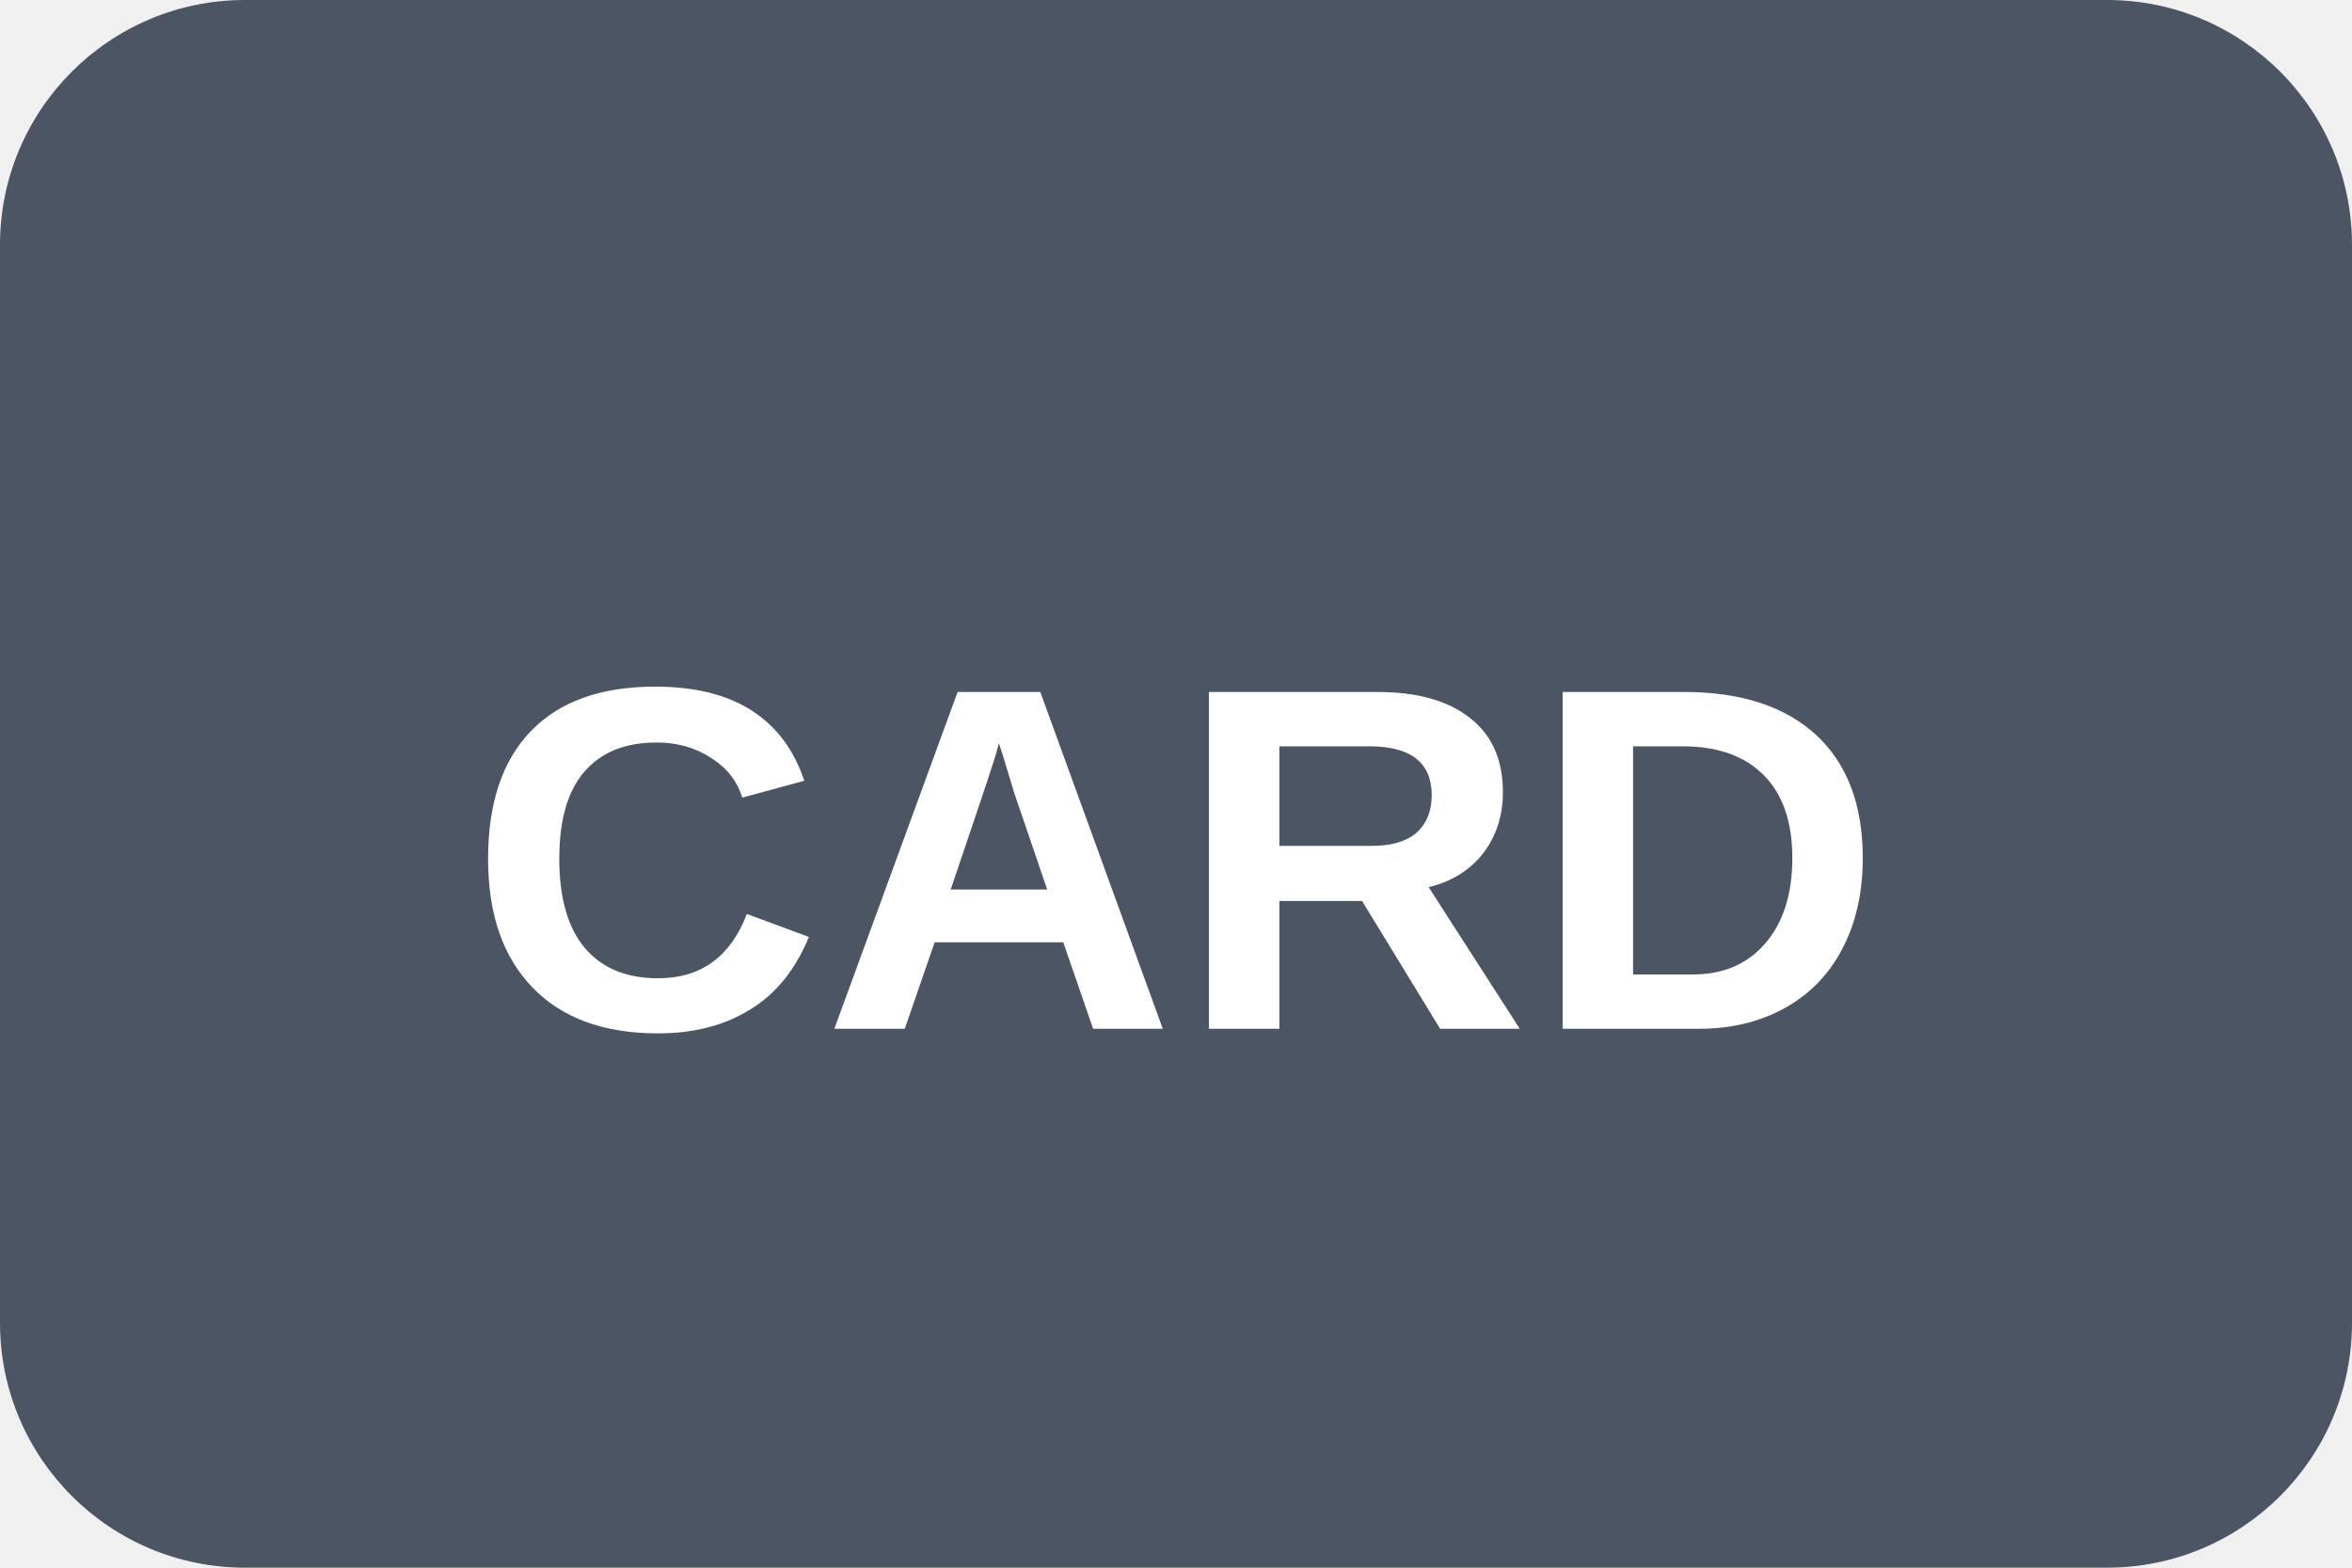
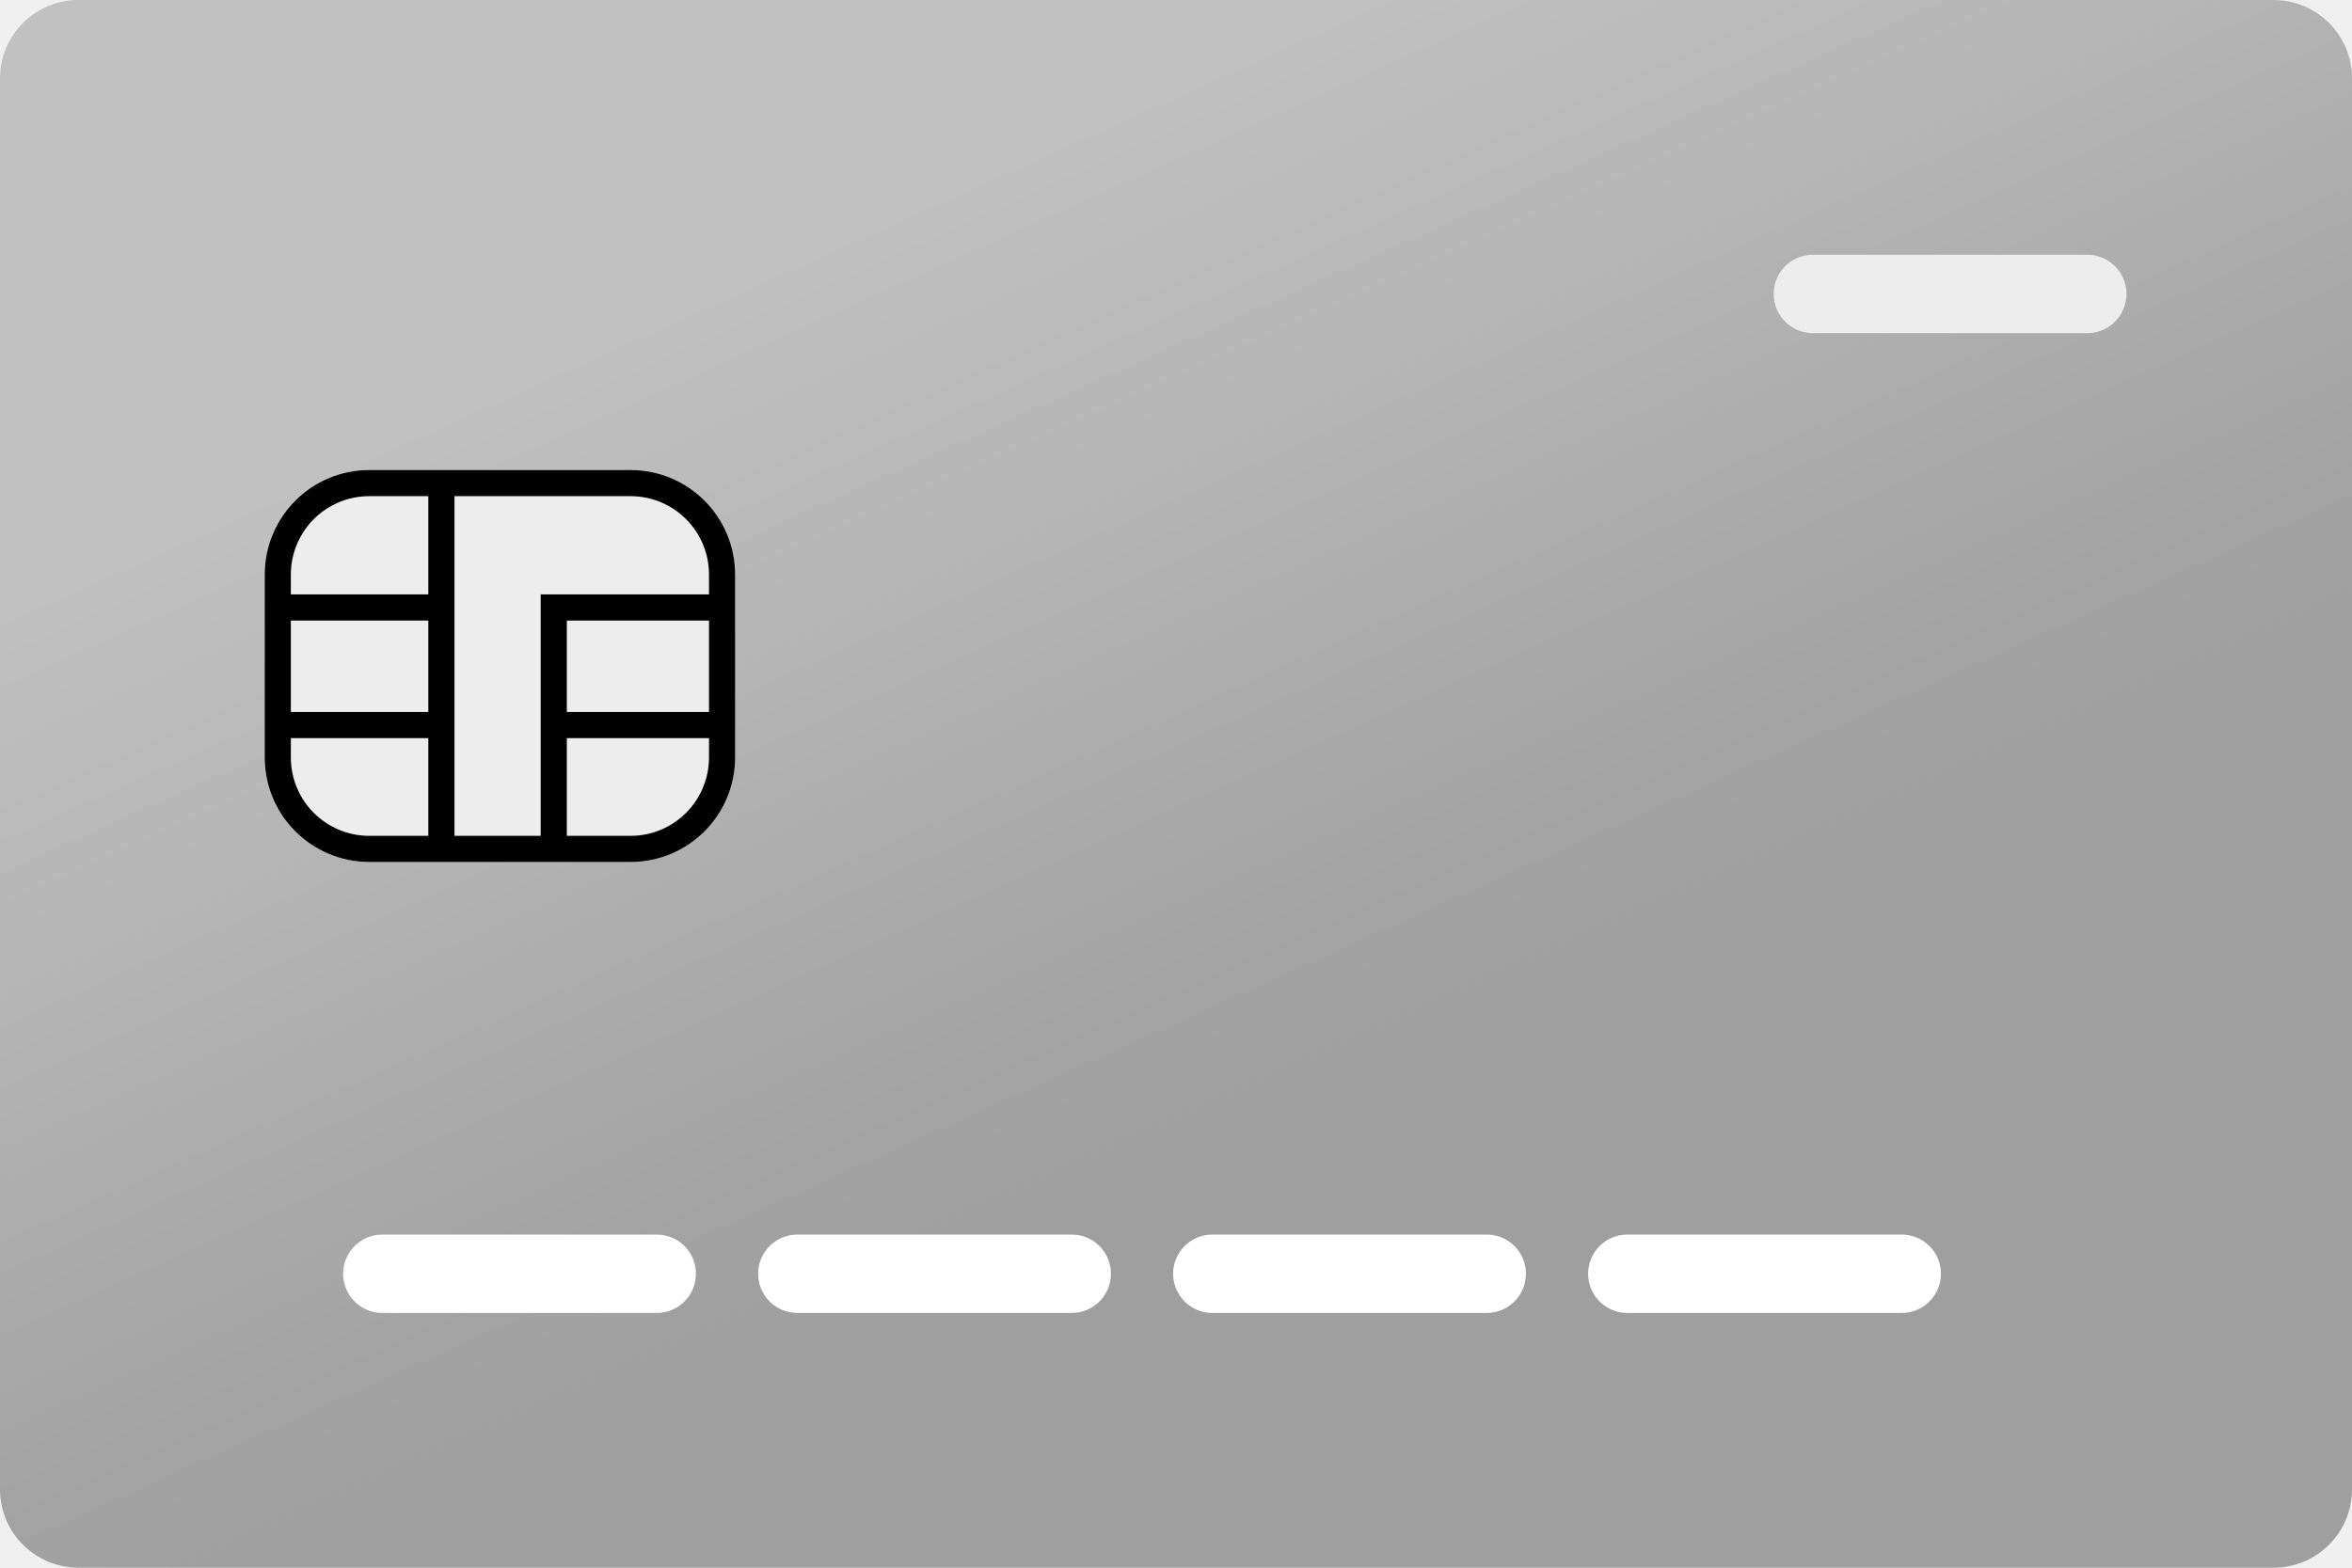
- <svg xmlns="http://www.w3.org/2000/svg" width="48" height="32" viewBox="0 0 48 32" role="img" aria-label="card">
-   <rect width="48" height="32" rx="5" fill="rgb(75,85,99)" />
-   <text x="24" y="21" text-anchor="middle" font-family="Arial, Helvetica, sans-serif" font-size="10" font-weight="700" fill="rgb(255,255,255)">CARD</text>
+ <svg xmlns="http://www.w3.org/2000/svg" width="120" height="80" viewBox="0 0 120 80" fill="none">
+   <rect width="120" height="80" rx="4" fill="url(#paint0_linear_823_812)" />
+   <path d="M97.026 65H83.026" stroke="white" stroke-width="4" stroke-linecap="round" />
+   <path d="M75.853 65H61.853" stroke="white" stroke-width="4" stroke-linecap="round" />
+   <path d="M54.68 65H40.68" stroke="white" stroke-width="4" stroke-linecap="round" />
+   <path d="M33.506 65H19.506" stroke="white" stroke-width="4" stroke-linecap="round" />
+   <path d="M32.173 23.987H18.84C15.894 23.987 13.506 26.374 13.506 29.32V38.653C13.506 41.599 15.894 43.987 18.84 43.987H32.173C35.118 43.987 37.506 41.599 37.506 38.653V29.32C37.506 26.374 35.118 23.987 32.173 23.987Z" fill="#EDEDED" />
+   <path d="M22.52 25V43M22.52 37H14.52M36.52 37H28.52M22.52 31H14.52M36.493 31H28.253V43.053M18.84 24.653H32.173C34.75 24.653 36.84 26.743 36.84 29.32V38.653C36.84 41.231 34.75 43.32 32.173 43.32H18.84C16.262 43.32 14.173 41.231 14.173 38.653V29.32C14.173 26.743 16.262 24.653 18.84 24.653Z" stroke="black" stroke-width="1.333" />
+   <path d="M106.493 15H92.493" stroke="#EDEDED" stroke-width="4" stroke-linecap="round" />
+   <defs>
+     <linearGradient id="paint0_linear_823_812" x1="34.933" y1="15.467" x2="54.938" y2="59.992" gradientUnits="userSpaceOnUse">
+       <stop stop-color="#C1C1C1" />
+       <stop offset="1" stop-color="#9F9F9F" />
+     </linearGradient>
+   </defs>
</svg>
